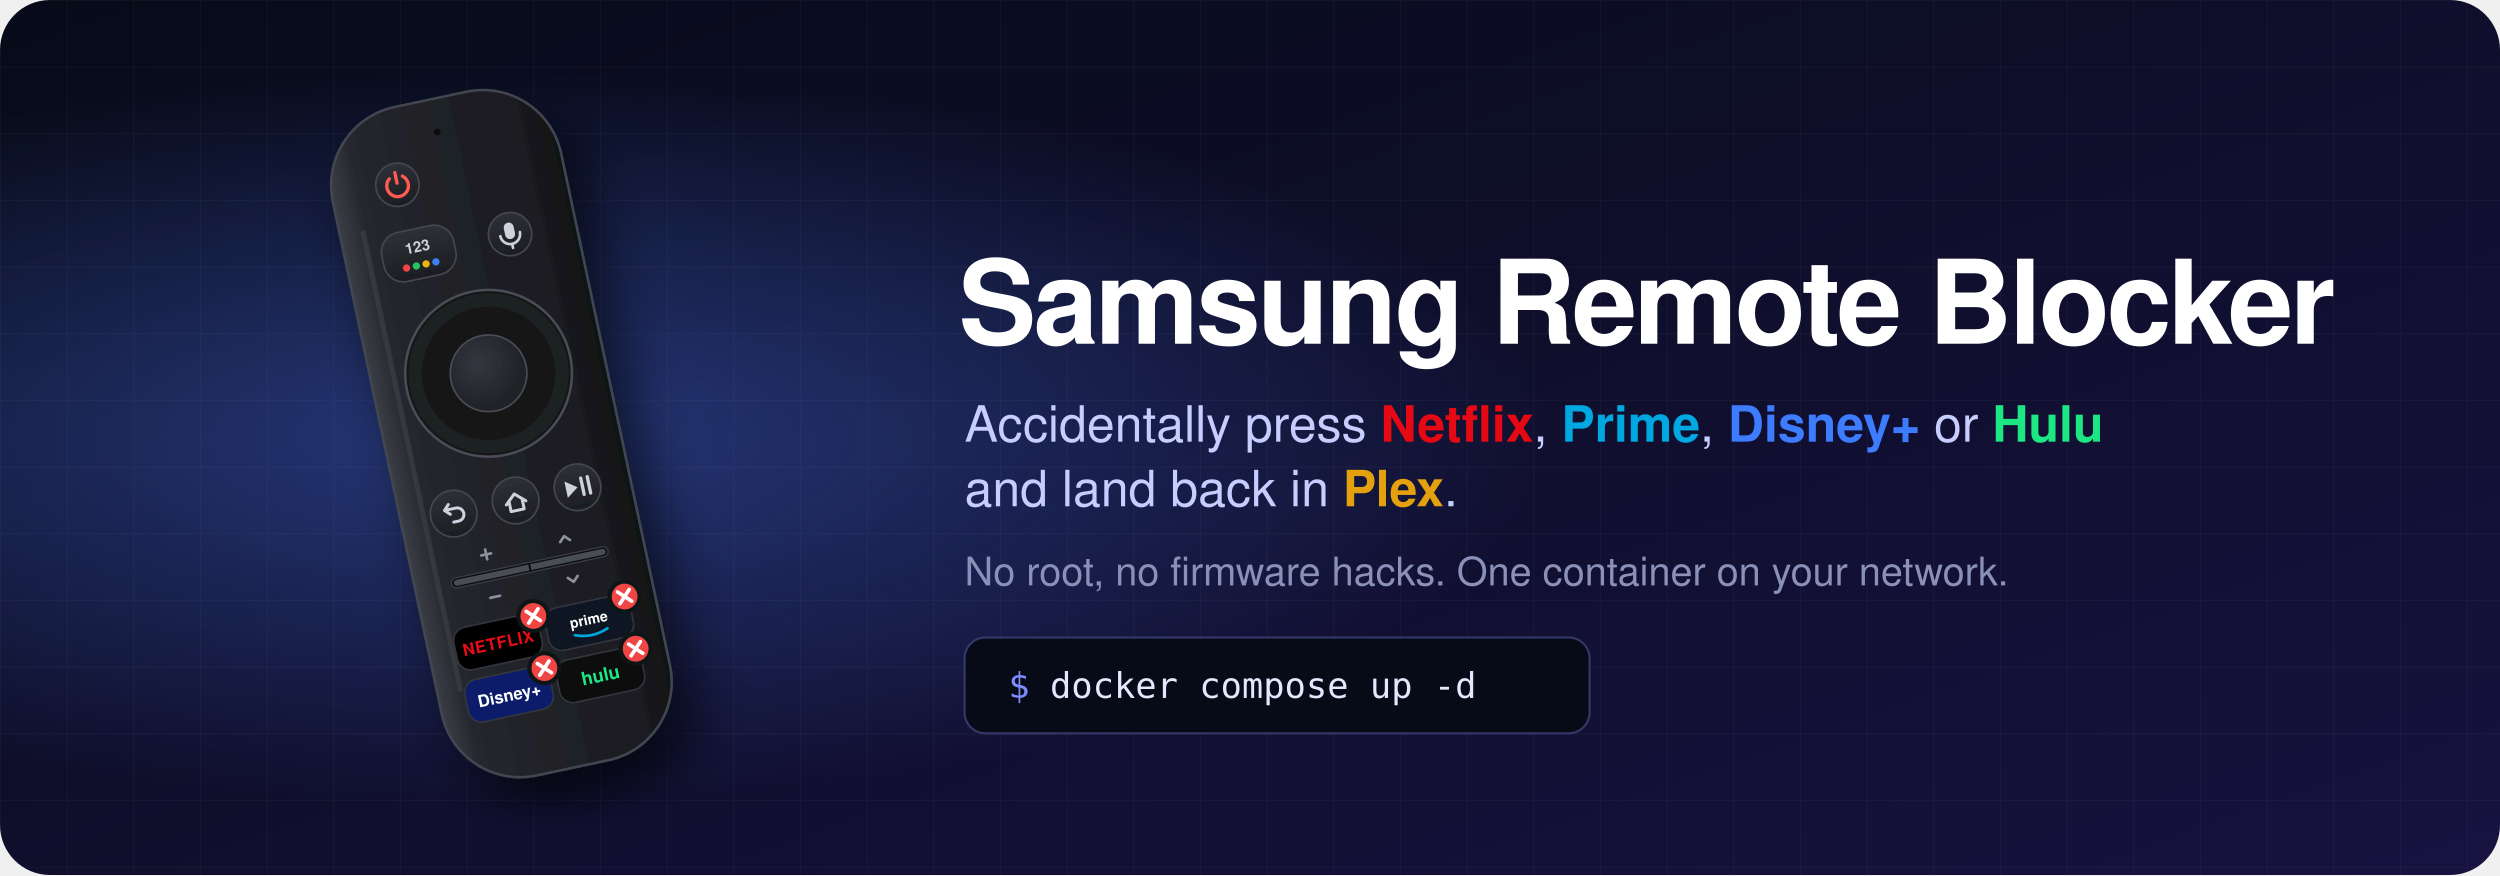
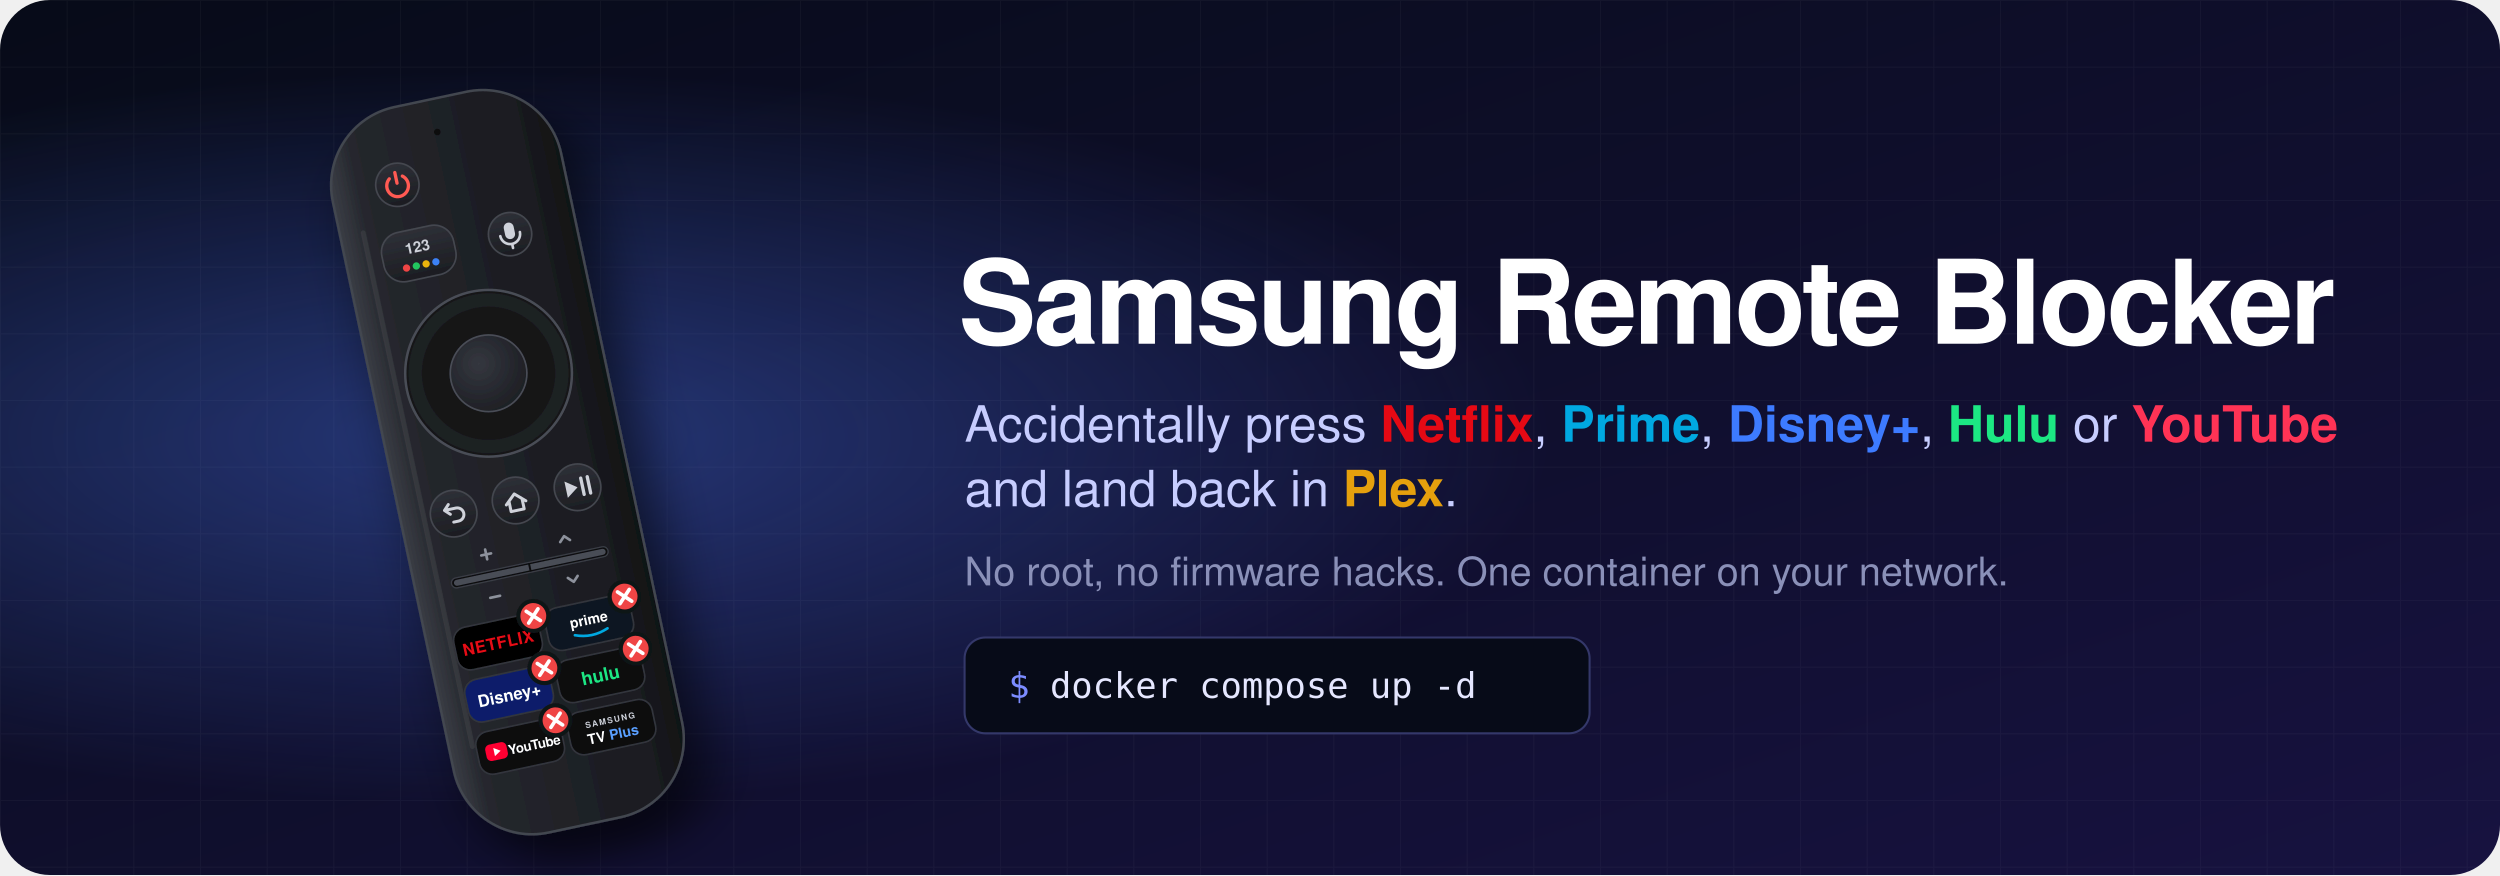
<svg xmlns="http://www.w3.org/2000/svg" width="1200" height="420" viewBox="0 0 1200 420" role="img" aria-labelledby="title desc">
  <defs>
    <linearGradient id="bg" x1="0" y1="0" x2="1" y2="1">
      <stop offset="0" stop-color="#070b18" />
      <stop offset="1" stop-color="#171240" />
    </linearGradient>
    <radialGradient id="glow" cx="0.2" cy="0.5" r="0.42">
      <stop offset="0" stop-color="#4f7cff" stop-opacity="0.38" />
      <stop offset="1" stop-color="#4f7cff" stop-opacity="0" />
    </radialGradient>
    <pattern id="grid" width="32" height="32" patternUnits="userSpaceOnUse">
      <path d="M32 0H0V32" fill="none" stroke="#fff" stroke-opacity="0.035" />
    </pattern>
    <linearGradient id="body" x1="0" y1="0" x2="1" y2="0">
      <stop offset="0" stop-color="#3a3d45" />
      <stop offset="0.12" stop-color="#25272d" />
      <stop offset="0.85" stop-color="#1a1b20" />
      <stop offset="1" stop-color="#101114" />
    </linearGradient>
    <linearGradient id="key" x1="0" y1="0" x2="0" y2="1">
      <stop offset="0" stop-color="#2e3037" />
      <stop offset="1" stop-color="#1c1d22" />
    </linearGradient>
    <radialGradient id="ok" cx="0.4" cy="0.35" r="0.7">
      <stop offset="0" stop-color="#34373f" />
      <stop offset="1" stop-color="#1d1e23" />
    </radialGradient>
    <filter id="shadow" x="-50%" y="-20%" width="200%" height="140%">
      <feDropShadow dx="10" dy="18" stdDeviation="14" flood-color="#000" flood-opacity="0.6" />
    </filter>
    <g id="blocked">
      <circle r="9" fill="#ef4444" stroke="#111216" stroke-width="2.5" />
      <path d="M-3.6 -3.6L3.6 3.6M3.6 -3.6L-3.6 3.6" stroke="#fff" stroke-width="2.2" stroke-linecap="round" />
    </g>
  </defs>
  <rect width="1200" height="420" rx="24" fill="url(#bg)" />
  <rect width="1200" height="420" rx="24" fill="url(#grid)" />
  <rect width="1200" height="420" rx="24" fill="url(#glow)" />
  <g transform="translate(196 40) rotate(-12 70 220) scale(0.8)" filter="url(#shadow)">
-     <rect width="140" height="410" rx="48" fill="url(#body)" stroke="#43464f" stroke-width="1.5" />
-     <path d="M14 70V350" stroke="#fff" stroke-opacity="0.06" stroke-width="3" stroke-linecap="round" />
+     <rect width="140" height="445" rx="48" fill="url(#body)" stroke="#43464f" stroke-width="1.5" />
+     <path d="M14 70V385" stroke="#fff" stroke-opacity="0.06" stroke-width="3" stroke-linecap="round" />
    <circle cx="70" cy="20" r="2" fill="#0c0d10" />
    <circle cx="40" cy="46" r="13" fill="url(#key)" stroke="#44474f" />
    <path d="M36 41.5a6.5 6.5 0 1 0 8 0" fill="none" stroke="#ff5a52" stroke-width="2" stroke-linecap="round" />
    <path d="M40 38.5v6.5" stroke="#ff5a52" stroke-width="2" stroke-linecap="round" />
    <rect x="22" y="74" width="44" height="30" rx="12" fill="url(#key)" stroke="#44474f" />
    <text x="44" y="88" fill="#cfd2da" font-family="-apple-system, 'Segoe UI', Helvetica, Arial, sans-serif" font-size="9" font-weight="700" text-anchor="middle">123</text>
    <circle cx="35" cy="96" r="2.2" fill="#ef4444" />
    <circle cx="41" cy="96" r="2.2" fill="#22c55e" />
    <circle cx="47" cy="96" r="2.2" fill="#eab308" />
    <circle cx="53" cy="96" r="2.2" fill="#3b82f6" />
    <circle cx="100" cy="89" r="13" fill="url(#key)" stroke="#44474f" />
    <rect x="97" y="82" width="6" height="10" rx="3" fill="#cfd2da" />
    <path d="M94 89a6 6 0 0 0 12 0M100 95v2.5" fill="none" stroke="#cfd2da" stroke-width="1.6" stroke-linecap="round" />
    <circle cx="70" cy="168" r="50" fill="#141519" stroke="#4a4d56" stroke-width="1.5" />
    <circle cx="70" cy="168" r="44" fill="none" stroke="#fff" stroke-opacity="0.05" stroke-width="8" />
    <circle cx="70" cy="168" r="23" fill="url(#ok)" stroke="#4a4d56" />
    <g fill="url(#key)" stroke="#44474f">
      <circle cx="32" cy="246" r="14" />
      <circle cx="70" cy="246" r="14" />
      <circle cx="108" cy="246" r="14" />
    </g>
    <g fill="none" stroke="#cfd2da" stroke-width="1.8" stroke-linecap="round" stroke-linejoin="round">
      <path d="M27 243h7a4 4 0 0 1 0 8h-3M27 243l3 -3M27 243l3 3" />
      <path d="M64 247.5l6 -5.5l6 5.5M66 246v6h8v-6" />
    </g>
    <path d="M101 241v10l7 -5z" fill="#cfd2da" />
    <path d="M111 241v10M115 241v10" stroke="#cfd2da" stroke-width="2" stroke-linecap="round" />
    <g transform="translate(0 -30)">
      <rect x="22" y="314" width="96" height="6" rx="3" fill="#0c0d10" stroke="#3a3d45" stroke-width="0.8" />
      <rect x="23.5" y="315.2" width="93" height="3.6" rx="1.8" fill="#4a4d56" />
      <path d="M70 314.5v5" stroke="#0c0d10" stroke-width="1.2" />
      <g stroke="#8d919c" stroke-width="1.6" stroke-linecap="round" fill="none" stroke-linejoin="round">
        <path d="M46 301v6M43 304h6" />
        <path d="M43 330h6" />
        <path d="M91 306l3 -3l3 3" />
        <path d="M91 328l3 3l3 -3" />
      </g>
      <g font-family="-apple-system, 'Segoe UI', Helvetica, Arial, sans-serif" font-weight="800" text-anchor="middle">
        <rect x="16" y="344" width="52" height="26" rx="8" fill="#000" stroke="#33353c" />
        <text x="42" y="361" fill="#e50914" font-size="10" letter-spacing="0.3">NETFLIX</text>
        <rect x="72" y="344" width="52" height="26" rx="8" fill="#0f1720" stroke="#33353c" />
        <text x="98" y="358" fill="#ffffff" font-size="8.5">prime</text>
        <path d="M88 362.5q10 4 20 0" fill="none" stroke="#00a8e1" stroke-width="1.6" stroke-linecap="round" />
        <rect x="16" y="376" width="52" height="26" rx="8" fill="#0b1f6b" stroke="#33353c" />
        <text x="42" y="393" fill="#ffffff" font-size="10">Disney+</text>
        <rect x="72" y="376" width="52" height="26" rx="8" fill="#0b0c0f" stroke="#33353c" />
        <text x="98" y="393" fill="#1ce783" font-size="11">hulu</text>
+         <rect x="16" y="408" width="52" height="26" rx="8" fill="#0b0c0f" stroke="#33353c" />
+         <rect x="21" y="416" width="13" height="10" rx="3" fill="#ff0033" />
+         <path d="M26 418.5v5l4 -2.5z" fill="#fff" />
+         <text x="50.5" y="424.5" fill="#ffffff" font-size="8" letter-spacing="-0.2">YouTube</text>
+         <rect x="72" y="408" width="52" height="26" rx="8" fill="#0b0c0f" stroke="#33353c" />
+         <text x="98" y="418.5" fill="#cfd2da" font-size="5" letter-spacing="0.8">SAMSUNG</text>
+         <text x="98" y="428.5" fill="#ffffff" font-size="8.5">TV <tspan fill="#5aa0ff">Plus</tspan>
+         </text>
      </g>
      <use href="#blocked" x="66" y="346" />
      <use href="#blocked" x="122" y="346" />
      <use href="#blocked" x="66" y="378" />
      <use href="#blocked" x="122" y="378" />
+       <use href="#blocked" x="66" y="410" />
    </g>
  </g>
  <g font-family="-apple-system, BlinkMacSystemFont, 'Segoe UI', Helvetica, Arial, sans-serif">
    <text x="460" y="165" fill="#ffffff" font-size="56" font-weight="800" letter-spacing="-1.5">Samsung Remote Blocker</text>
-     <text x="463" y="212" fill="#c7cdff" font-size="24">Accidentally press <tspan fill="#e50914" font-weight="700">Netflix</tspan>, <tspan fill="#00a8e1" font-weight="700">Prime</tspan>, <tspan fill="#3d7bff" font-weight="700">Disney+</tspan> or <tspan fill="#1ce783" font-weight="700">Hulu</tspan>
+     <text x="463" y="212" fill="#c7cdff" font-size="24">Accidentally press <tspan fill="#e50914" font-weight="700">Netflix</tspan>, <tspan fill="#00a8e1" font-weight="700">Prime</tspan>, <tspan fill="#3d7bff" font-weight="700">Disney+</tspan>, <tspan fill="#1ce783" font-weight="700">Hulu</tspan> or <tspan fill="#ff3355" font-weight="700">YouTube</tspan>
    </text>
    <text x="463" y="243" fill="#c7cdff" font-size="24">and land back in <tspan fill="#e5a00d" font-weight="700">Plex</tspan>.</text>
    <text x="463" y="281" fill="#8a90b8" font-size="19">No root, no firmware hacks. One container on your network.</text>
  </g>
  <g font-family="ui-monospace, SFMono-Regular, Menlo, Consolas, monospace" font-size="17">
    <rect x="463" y="306" width="300" height="46" rx="10" fill="#070b18" stroke="#34386a" />
    <text x="484" y="335" fill="#7c8cff">$</text>
    <text x="504" y="335" fill="#e5e7ff">docker compose up -d</text>
  </g>
</svg>
